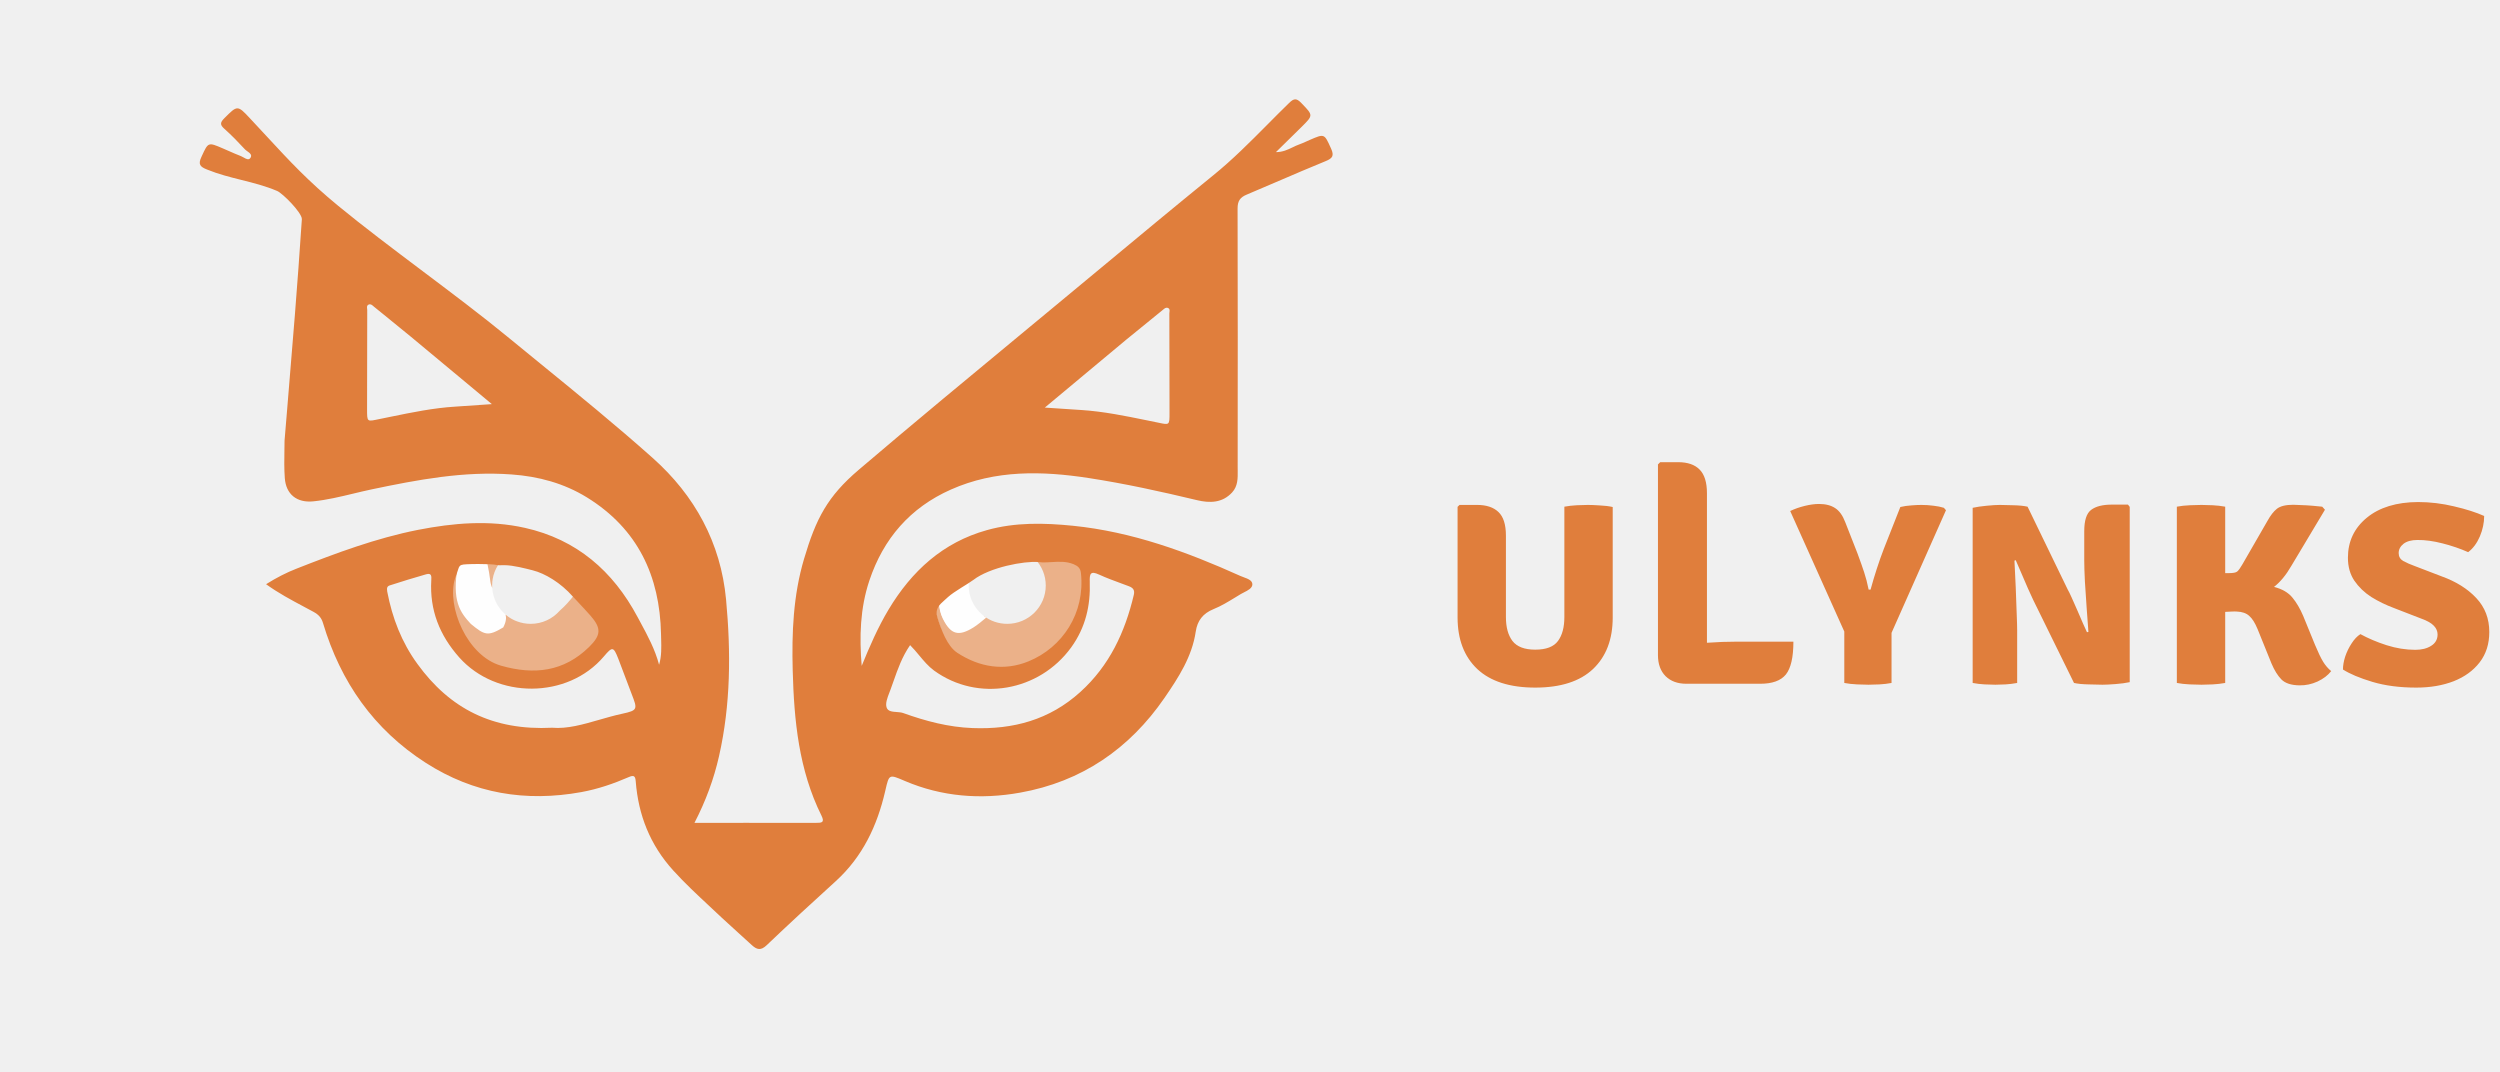
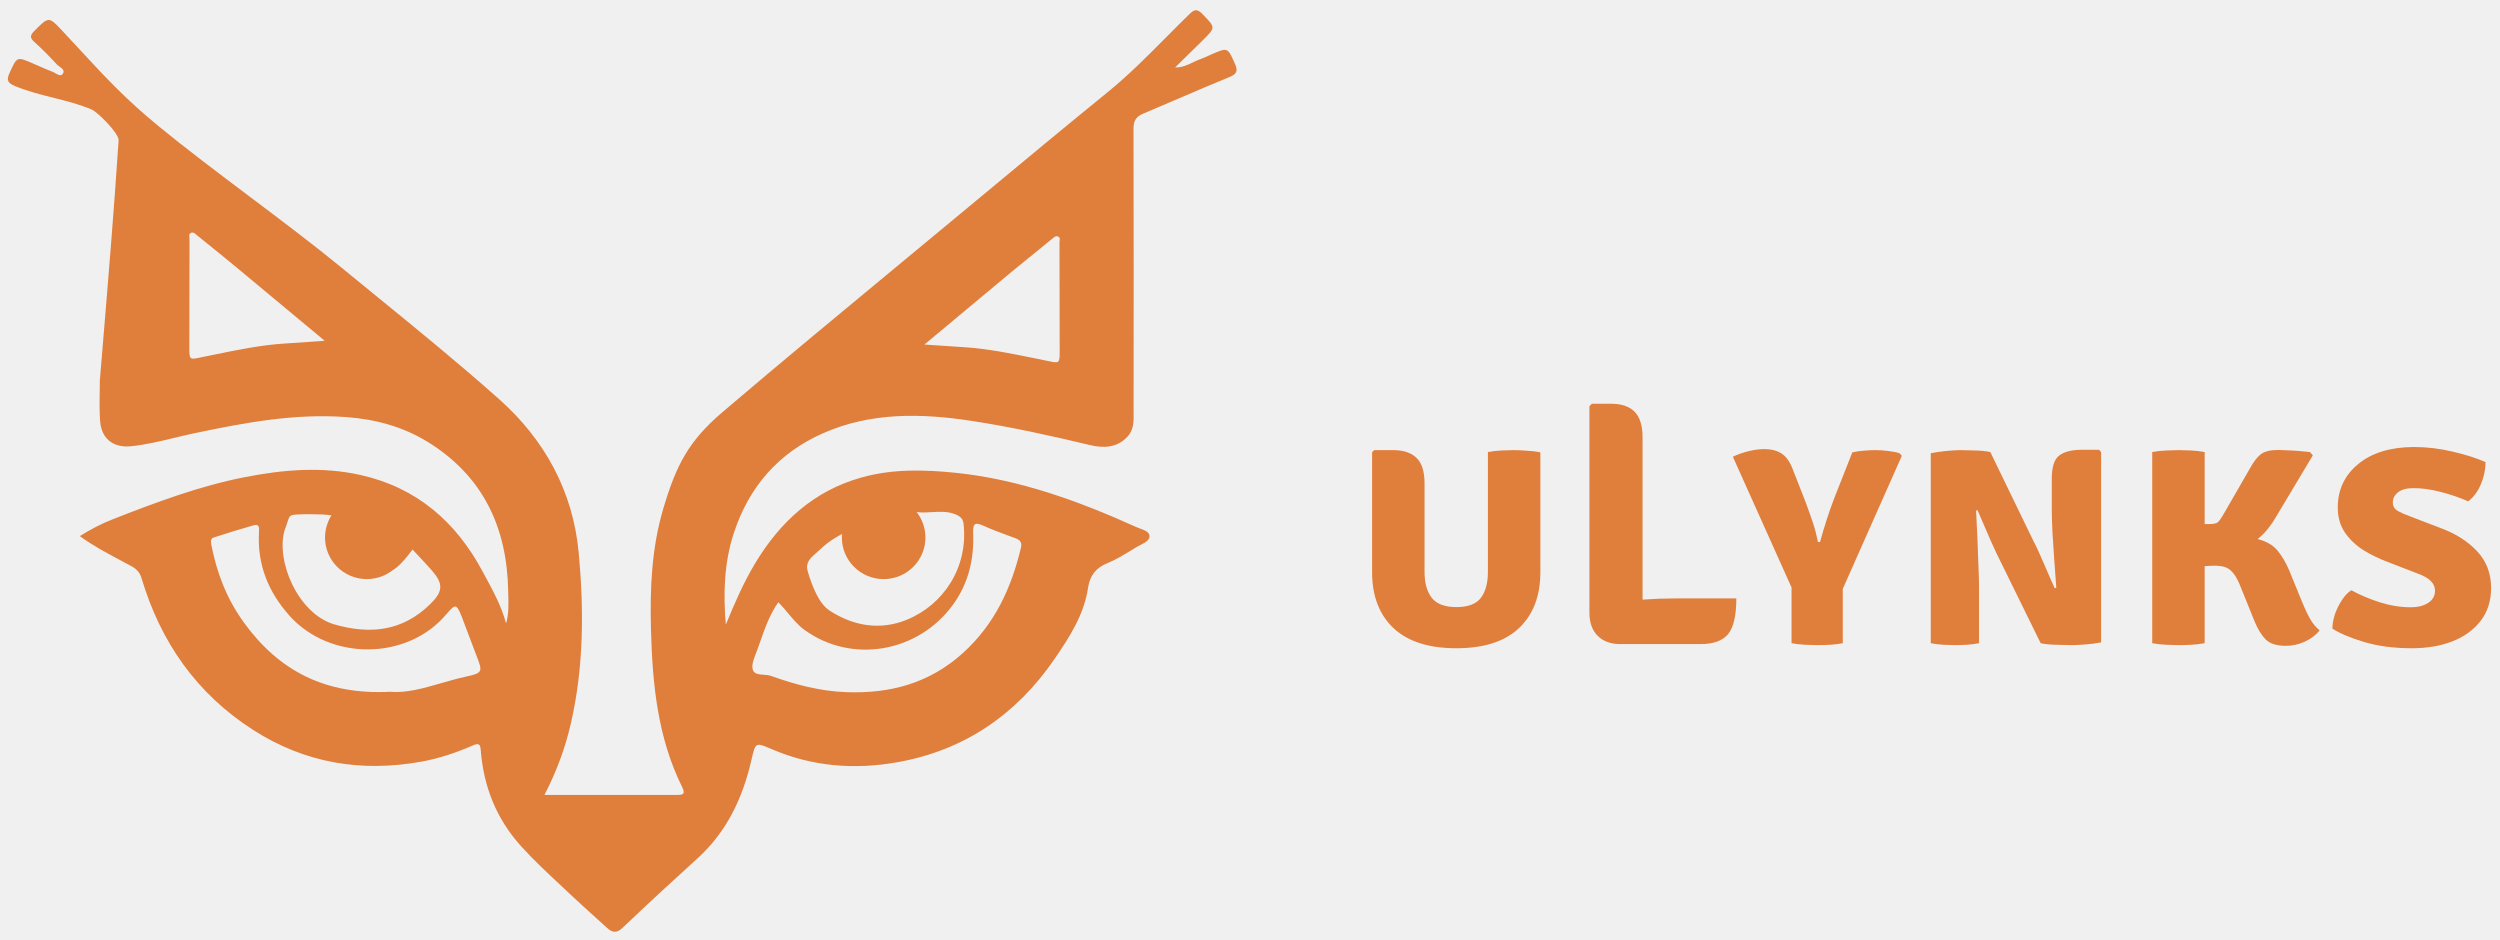
- <svg xmlns="http://www.w3.org/2000/svg" width="399" height="171" viewBox="0 0 399 171" fill="none">
-   <g clip-path="url(#clip0_641_438)">
-     <path fill-rule="evenodd" clip-rule="evenodd" d="M166.903 93.449C166.903 96.827 164.15 99.565 160.754 99.565C159.339 99.565 158.036 99.089 156.996 98.29C156.88 98.388 156.765 98.487 156.649 98.586C156.101 99.054 155.553 99.523 154.944 99.919C152.751 101.303 151.641 100.954 150.502 98.675C150.132 97.934 149.975 97.165 149.89 96.354C149.043 97.115 149.414 98.172 149.841 99.391C149.924 99.627 150.009 99.869 150.088 100.117C150.288 100.759 150.378 101.34 150.461 101.868C150.642 103.031 150.784 103.942 151.968 104.701C155.741 107.134 160.083 107.582 164.197 105.932C169.962 103.625 173.834 97.836 173.094 91.152C173.009 90.355 172.596 89.977 171.842 89.67C170.609 89.164 169.355 89.242 168.105 89.32C167.593 89.352 167.083 89.384 166.574 89.376C166.349 89.373 166.099 89.343 165.846 89.312C165.638 89.287 165.427 89.262 165.225 89.25C166.265 90.346 166.903 91.823 166.903 93.449Z" fill="#EBB189" />
-     <path fill-rule="evenodd" clip-rule="evenodd" d="M79.377 90.383C78.851 91.284 78.55 92.332 78.55 93.449C78.55 96.009 80.131 98.202 82.376 99.114C82.363 99.132 82.349 99.151 82.336 99.17C81.722 100.044 81.108 100.917 80.44 101.638C78.045 104.174 73.871 100.969 72.627 96.794C72.222 95.437 72.051 94.028 71.958 92.543C72.627 90.135 74.447 87.626 77.386 85.167C77.368 86.868 78.277 88.624 79.377 90.383Z" fill="#FEFEFE" />
-     <path fill-rule="evenodd" clip-rule="evenodd" d="M89.35 97.448C88.222 98.745 86.556 99.565 84.698 99.565C83.166 99.565 81.765 99.008 80.689 98.086C80.819 98.551 80.813 99.194 80.319 100.133C77.866 101.603 77.349 101.396 75.134 99.565C73.478 97.772 72.045 95.941 73.084 90.278C69.896 98.206 74.499 105.056 79.944 106.617C85.228 108.124 89.949 107.577 93.986 103.628C95.904 101.747 96.434 100.18 94.717 98.206C94.396 97.839 94.053 97.437 93.701 97.026C93.056 96.271 92.382 95.482 91.757 94.808C90.931 95.905 90.13 96.777 89.35 97.448Z" fill="#EBB189" />
-     <path fill-rule="evenodd" clip-rule="evenodd" d="M154.728 92.234C154.648 92.626 154.606 93.033 154.606 93.449C154.606 95.594 155.716 97.481 157.396 98.573C157.349 98.612 157.302 98.651 157.255 98.691C156.64 99.205 156.026 99.719 155.358 100.143C152.963 101.634 151.749 101.258 150.505 98.802C150.101 98.004 149.929 97.175 149.836 96.301C150.463 94.973 152.102 93.593 154.728 92.234Z" fill="#FEFEFE" />
-     <path fill-rule="evenodd" clip-rule="evenodd" d="M80.08 89.412C79.127 90.489 78.55 91.902 78.55 93.449C78.55 93.582 78.554 93.714 78.562 93.845C78.355 93.399 78.254 92.909 78.204 92.386C78.129 91.679 77.987 90.979 77.846 90.277C77.774 89.921 77.702 89.565 77.639 89.207C78.318 89.067 78.95 89.192 79.581 89.318C79.747 89.351 79.913 89.383 80.08 89.412Z" fill="#EBB189" />
-     <path fill-rule="evenodd" clip-rule="evenodd" d="M137.527 106.273C138.801 103.152 140.116 100.123 141.819 97.281C145.494 91.158 150.47 86.569 157.511 84.608C162.031 83.34 166.631 83.447 171.271 83.914C180.7 84.875 189.431 88.076 197.961 91.919C198.125 91.994 198.312 92.063 198.504 92.133C199.159 92.373 199.869 92.633 199.879 93.253C199.879 93.865 199.181 94.219 198.538 94.544C198.369 94.63 198.203 94.714 198.055 94.8C197.75 94.981 197.447 95.167 197.143 95.353C196.016 96.041 194.887 96.731 193.682 97.215C191.966 97.908 191.094 99.083 190.839 100.804C190.249 104.819 188.077 108.141 185.864 111.369C180.27 119.507 172.626 124.764 162.782 126.511C156.518 127.632 150.336 127.165 144.421 124.644L144.303 124.593C143.099 124.078 142.499 123.821 142.126 124.009C141.755 124.197 141.609 124.827 141.319 126.083L141.269 126.298C139.995 131.794 137.675 136.73 133.396 140.626C129.681 144.001 125.993 147.39 122.372 150.845C121.433 151.752 120.802 151.579 119.998 150.845C119.334 150.235 118.663 149.629 117.992 149.023L117.991 149.022C117.049 148.172 116.107 147.32 115.183 146.456C114.541 145.847 113.893 145.243 113.246 144.64C111.254 142.784 109.263 140.928 107.431 138.905C103.756 134.849 101.878 130.087 101.463 124.71C101.396 123.83 101.154 123.67 100.336 124.03C97.909 125.084 95.414 125.938 92.785 126.418C83.906 128.032 75.618 126.658 67.973 121.762C59.631 116.412 54.36 108.821 51.557 99.456C51.302 98.589 50.833 98.082 50.042 97.655C49.53 97.376 49.014 97.101 48.497 96.826L48.496 96.825L48.495 96.824C46.468 95.744 44.419 94.653 42.464 93.239C44.127 92.199 45.709 91.385 47.359 90.744C53.676 88.263 60.033 85.888 66.713 84.567C72.372 83.46 78.086 82.967 83.786 84.248C92.048 86.102 97.842 91.145 101.744 98.456C101.891 98.729 102.038 99.002 102.186 99.275C103.364 101.455 104.548 103.646 105.191 106.1C105.597 104.721 105.557 103.343 105.519 101.98C105.511 101.721 105.504 101.461 105.5 101.204C105.312 91.932 101.798 84.408 93.684 79.391C90.009 77.124 85.932 76.029 81.653 75.723C74.049 75.162 66.659 76.563 59.282 78.111C58.312 78.315 57.347 78.548 56.382 78.78C54.266 79.289 52.148 79.799 49.975 80.018C47.386 80.272 45.643 78.898 45.455 76.31C45.344 74.819 45.369 73.321 45.394 71.821C45.403 71.321 45.411 70.82 45.414 70.32C45.562 68.546 45.706 66.817 45.847 65.117C46.709 54.779 47.475 45.593 48.178 34.966C48.178 33.926 45.093 30.832 44.221 30.472C42.319 29.669 40.427 29.195 38.53 28.72C36.708 28.264 34.881 27.807 33.035 27.055C31.936 26.615 31.587 26.241 32.137 25.067L32.223 24.879C32.722 23.794 32.975 23.244 33.381 23.086C33.798 22.924 34.378 23.173 35.551 23.678L35.557 23.68C35.864 23.811 36.17 23.947 36.477 24.082C37.137 24.374 37.799 24.666 38.467 24.921C38.592 24.969 38.728 25.047 38.867 25.127C39.269 25.359 39.7 25.607 39.969 25.201C40.287 24.727 39.87 24.429 39.48 24.149C39.343 24.05 39.209 23.954 39.111 23.854C38.051 22.706 36.965 21.586 35.798 20.545C35.047 19.891 35.168 19.504 35.812 18.864L35.889 18.786C37.852 16.821 37.916 16.757 39.849 18.837C40.808 19.86 41.692 20.815 42.533 21.724C46.278 25.771 49.162 28.889 53.97 32.844C57.974 36.139 62.725 39.715 67.476 43.29C72.228 46.866 76.979 50.442 80.983 53.737C82.749 55.188 84.521 56.632 86.293 58.076C92.328 62.996 98.366 67.918 104.172 73.094C110.878 79.058 115.035 86.635 115.88 95.68C116.658 104.059 116.632 112.424 114.754 120.695C113.935 124.31 112.662 127.792 110.838 131.328H113.305C115.18 131.328 117.054 131.326 118.928 131.324H118.952C122.715 131.322 126.476 131.318 130.231 131.328C131.13 131.328 131.666 131.301 131.103 130.167C127.482 122.869 126.731 114.985 126.516 107.007C126.355 100.99 126.596 95.027 128.327 89.197C130.231 82.767 132.056 79.234 137.072 74.964C145.412 67.848 155.502 59.5 164.242 52.267C165.088 51.567 165.921 50.878 166.738 50.202C169.613 47.825 172.483 45.441 175.352 43.057L175.355 43.056C181.439 38.001 187.523 32.948 193.656 27.962C196.735 25.467 199.511 22.669 202.29 19.87C203.432 18.719 204.575 17.567 205.74 16.436C206.518 15.675 206.92 15.649 207.685 16.436L207.802 16.558C208.694 17.481 209.141 17.944 209.136 18.403C209.132 18.864 208.673 19.322 207.752 20.238C206.598 21.386 205.434 22.522 204.138 23.788L203.634 24.28C204.718 24.28 205.534 23.885 206.31 23.509C206.658 23.341 206.997 23.177 207.349 23.053C207.734 22.92 208.106 22.751 208.479 22.582C208.665 22.497 208.851 22.413 209.039 22.333L209.063 22.322C210.217 21.823 210.792 21.574 211.207 21.735C211.619 21.895 211.874 22.46 212.38 23.587L212.446 23.733C212.955 24.867 212.674 25.268 211.561 25.721C209.049 26.744 206.561 27.814 204.075 28.884C202.379 29.614 200.683 30.343 198.98 31.058C197.921 31.498 197.518 32.072 197.518 33.272C197.559 47.05 197.545 60.828 197.532 74.619V74.629C197.532 74.79 197.534 74.952 197.536 75.115C197.553 76.34 197.57 77.59 196.646 78.591C195.091 80.285 193.079 80.312 191.067 79.832C185.34 78.458 179.573 77.19 173.766 76.296C166.323 75.149 158.852 74.976 151.757 78.137C145.266 81.019 140.988 85.955 138.748 92.666C137.272 97.081 137.138 101.644 137.527 106.273ZM80.5 90.203C80.226 90.177 79.796 90.248 79.508 90.203C79.05 90.132 78.576 90.058 78.094 90.051C77.81 90.047 77.54 90.041 77.273 90.034C76.659 90.02 76.072 90.005 75.417 90.024L75.226 90.03C74.115 90.063 73.667 90.077 73.417 90.304C73.249 90.458 73.171 90.708 73.039 91.126C72.945 91.422 72.826 91.802 72.629 92.292C71.234 96.801 74.545 104.699 79.977 106.247C85.275 107.754 89.982 107.207 94.019 103.258C95.937 101.377 95.991 100.27 94.274 98.295C93.628 97.559 92.955 96.842 92.275 96.117L92.273 96.115L92.273 96.114L92.267 96.108C91.989 95.812 91.71 95.515 91.43 95.214C89.5 93.016 87 91.516 85 91.016C83.915 90.745 81.918 90.203 80.5 90.203ZM145.252 102.965C143.987 104.794 143.297 106.753 142.613 108.695C142.449 109.161 142.285 109.627 142.114 110.089C142.06 110.235 142.002 110.387 141.942 110.542C141.625 111.361 141.274 112.269 141.51 112.93C141.719 113.537 142.392 113.586 143.092 113.638C143.47 113.666 143.855 113.694 144.18 113.811C147.747 115.091 151.368 116.052 155.204 116.199C161.709 116.452 167.503 114.892 172.425 110.436C177.079 106.22 179.546 100.897 180.955 94.947C181.143 94.173 180.834 93.813 180.163 93.559C179.746 93.401 179.326 93.247 178.906 93.092L178.905 93.091L178.903 93.091L178.902 93.091C177.728 92.659 176.55 92.225 175.416 91.705C174.007 91.052 173.887 91.612 173.927 92.839C174.061 96.641 173.256 100.15 170.963 103.325C165.839 110.382 156.049 112.09 149.075 107.02C148.155 106.342 147.436 105.479 146.707 104.603C146.245 104.048 145.778 103.487 145.252 102.965ZM88.131 116.146C90.52 116.354 93.028 115.631 95.623 114.883C96.845 114.531 98.086 114.173 99.344 113.904C101.812 113.371 101.744 113.171 100.819 110.782C100.45 109.843 100.099 108.896 99.747 107.95L99.746 107.948C99.394 107.001 99.042 106.053 98.673 105.113C97.909 103.178 97.734 103.165 96.38 104.766C90.612 111.583 79.253 111.609 73.298 104.926C70.146 101.377 68.563 97.362 68.832 92.626C68.833 92.596 68.834 92.566 68.836 92.536C68.864 91.976 68.892 91.411 68.027 91.652C66.082 92.212 64.138 92.799 62.22 93.426C61.804 93.559 61.697 93.813 61.804 94.427C62.609 98.629 64.084 102.484 66.632 105.98C71.796 113.104 78.649 116.626 88.131 116.146ZM166.752 65.05C168.704 65.185 170.439 65.298 172.147 65.409L172.586 65.437C176.125 65.669 179.583 66.377 183.04 67.085C183.552 67.19 184.064 67.295 184.576 67.398C184.723 67.428 184.86 67.457 184.988 67.484C185.784 67.651 186.2 67.738 186.417 67.571C186.655 67.387 186.655 66.899 186.655 65.878V65.837C186.655 60.568 186.641 55.298 186.628 50.028C186.628 49.956 186.638 49.88 186.649 49.802C186.683 49.547 186.718 49.281 186.4 49.148C186.097 49.025 185.869 49.219 185.654 49.403C185.612 49.44 185.57 49.475 185.528 49.508L185.527 49.508C183.583 51.083 181.639 52.657 179.708 54.244C175.469 57.779 171.231 61.315 166.752 65.05ZM151.299 95.293C151.195 95.388 151.087 95.486 150.975 95.587L150.938 95.62C150.888 95.665 150.838 95.709 150.788 95.752L150.786 95.755C149.904 96.538 149.184 97.178 149.608 98.531C150.212 100.492 151.174 103.14 152.796 104.194C156.337 106.502 160.258 107.132 164.134 105.558C169.579 103.343 173.214 97.833 172.516 91.457C172.436 90.696 172.047 90.336 171.336 90.042C170.173 89.568 168.99 89.64 167.81 89.712C167.33 89.741 166.851 89.77 166.374 89.762C166.161 89.759 165.927 89.73 165.688 89.701C163.5 89.516 158 90.516 155.336 92.564C154.582 93.143 152.298 94.387 151.299 95.293ZM72.922 59.853C74.751 61.377 76.605 62.922 78.501 64.498C76.382 64.632 74.517 64.765 72.653 64.898C69.156 65.116 65.738 65.819 62.323 66.52C61.77 66.634 61.216 66.748 60.663 66.859C59.593 67.077 59.074 67.226 58.822 67.032C58.581 66.846 58.584 66.348 58.584 65.298C58.584 60.031 58.598 54.763 58.611 49.496V49.489C58.611 49.415 58.602 49.337 58.592 49.259C58.561 49.002 58.53 48.742 58.839 48.609C59.147 48.478 59.364 48.669 59.573 48.852C59.619 48.893 59.665 48.933 59.711 48.969C60.115 49.296 60.519 49.623 60.923 49.949C62.463 51.194 64.001 52.437 65.532 53.705C67.983 55.736 70.431 57.776 72.922 59.853Z" fill="#E07E3C" />
-   </g>
-   <path d="M257.389 98.549C257.389 102.041 256.342 104.784 254.246 106.777C252.151 108.753 249.076 109.741 245.022 109.741C240.968 109.741 237.885 108.753 235.772 106.777C233.677 104.784 232.629 102.041 232.629 98.549V80.893L232.936 80.586H235.747C237.229 80.586 238.361 80.961 239.145 81.711C239.946 82.46 240.346 83.721 240.346 85.492V98.498C240.346 100.116 240.695 101.386 241.394 102.305C242.109 103.225 243.319 103.685 245.022 103.685C246.76 103.685 247.969 103.225 248.65 102.305C249.332 101.386 249.672 100.116 249.672 98.498V80.867C250.32 80.748 250.984 80.671 251.666 80.637C252.347 80.603 252.935 80.586 253.429 80.586C253.906 80.586 254.527 80.612 255.294 80.663C256.077 80.697 256.776 80.782 257.389 80.918V98.549ZM286.227 102.408C286.227 104.895 285.827 106.641 285.026 107.646C284.226 108.634 282.863 109.128 280.938 109.128H269.133C267.753 109.128 266.655 108.727 265.837 107.927C265.019 107.109 264.61 105.985 264.61 104.554V74.122L264.968 73.764H267.83C269.346 73.764 270.487 74.156 271.254 74.939C272.037 75.723 272.429 76.983 272.429 78.721V102.586C274.082 102.467 275.666 102.408 277.182 102.408H286.227ZM303.294 80.918C303.874 80.782 304.453 80.697 305.032 80.663C305.628 80.612 306.173 80.586 306.667 80.586C307.332 80.586 307.97 80.629 308.584 80.714C309.214 80.782 309.768 80.893 310.244 81.046L310.577 81.43L301.889 101.002V109C301.276 109.119 300.637 109.196 299.973 109.23C299.308 109.264 298.721 109.281 298.21 109.281C297.75 109.281 297.145 109.264 296.395 109.23C295.646 109.196 294.964 109.119 294.351 109V100.798L285.715 81.557C286.43 81.217 287.205 80.944 288.04 80.74C288.875 80.535 289.633 80.433 290.314 80.433C291.37 80.433 292.23 80.654 292.895 81.097C293.559 81.523 294.096 82.273 294.504 83.346L296.446 88.303C296.889 89.495 297.247 90.509 297.52 91.344C297.792 92.161 298.031 93.081 298.235 94.103H298.542C299.189 91.752 299.896 89.581 300.663 87.588L303.294 80.918ZM324.495 95.739C324.308 95.364 324.027 94.751 323.652 93.899C323.277 93.03 322.903 92.161 322.528 91.293C322.153 90.424 321.88 89.793 321.71 89.402L321.506 89.478C321.574 90.79 321.642 92.204 321.71 93.72C321.778 95.236 321.829 96.633 321.863 97.91C321.915 99.171 321.94 100.091 321.94 100.67V109C321.31 109.119 320.697 109.196 320.1 109.23C319.504 109.264 318.959 109.281 318.465 109.281C317.988 109.281 317.417 109.264 316.753 109.23C316.089 109.196 315.45 109.119 314.837 109V81.046C315.45 80.91 316.199 80.799 317.085 80.714C317.971 80.629 318.669 80.586 319.18 80.586C319.691 80.586 320.398 80.603 321.301 80.637C322.221 80.654 322.988 80.731 323.601 80.867L330.014 94.103C330.168 94.359 330.381 94.793 330.653 95.406C330.926 96.02 331.224 96.692 331.548 97.425C331.871 98.157 332.169 98.847 332.442 99.495C332.731 100.125 332.944 100.593 333.081 100.9L333.311 100.849C333.243 99.742 333.149 98.464 333.03 97.016C332.927 95.551 332.834 94.137 332.749 92.775C332.68 91.395 332.646 90.287 332.646 89.453V84.777C332.646 83.056 333.013 81.924 333.745 81.378C334.478 80.816 335.585 80.535 337.067 80.535H339.622L339.903 80.893V108.872C339.273 109.009 338.515 109.111 337.629 109.179C336.743 109.247 336.053 109.281 335.559 109.281C335.065 109.281 334.333 109.264 333.362 109.23C332.391 109.213 331.607 109.136 331.011 109L324.495 95.739ZM347.425 80.867C348.039 80.748 348.728 80.671 349.495 80.637C350.279 80.603 350.9 80.586 351.36 80.586C351.871 80.586 352.468 80.603 353.149 80.637C353.83 80.671 354.495 80.748 355.142 80.867V91.471H355.73C356.411 91.471 356.854 91.386 357.058 91.216C357.28 91.028 357.552 90.654 357.876 90.092L361.913 83.09C362.373 82.256 362.867 81.625 363.395 81.2C363.94 80.774 364.809 80.561 366.002 80.561C366.274 80.561 366.691 80.578 367.254 80.612C367.833 80.629 368.429 80.663 369.042 80.714C369.672 80.765 370.201 80.816 370.626 80.867L371.061 81.353L365.695 90.322C364.86 91.769 363.94 92.885 362.935 93.669C364.247 94.01 365.226 94.58 365.874 95.381C366.521 96.164 367.092 97.135 367.586 98.294L369.477 102.919C369.988 104.145 370.422 105.048 370.78 105.627C371.137 106.206 371.563 106.7 372.057 107.109C371.546 107.774 370.822 108.327 369.885 108.77C368.949 109.196 367.986 109.4 366.998 109.383C365.686 109.366 364.724 109.051 364.111 108.438C363.514 107.825 362.986 106.973 362.526 105.883L360.303 100.389C359.895 99.401 359.452 98.703 358.975 98.294C358.515 97.868 357.859 97.638 357.007 97.604C356.786 97.587 356.513 97.587 356.19 97.604C355.866 97.621 355.517 97.638 355.142 97.655V109C354.495 109.119 353.83 109.196 353.149 109.23C352.468 109.264 351.871 109.281 351.36 109.281C350.9 109.281 350.279 109.264 349.495 109.23C348.728 109.196 348.039 109.119 347.425 109V80.867ZM373.936 106.854C373.936 106.223 374.055 105.533 374.294 104.784C374.549 104.034 374.89 103.336 375.316 102.689C375.742 102.024 376.21 101.53 376.721 101.207C377.965 101.888 379.353 102.476 380.886 102.97C382.436 103.464 383.97 103.711 385.486 103.711C386.508 103.711 387.351 103.498 388.015 103.072C388.697 102.646 389.037 102.041 389.037 101.258C389.037 100.747 388.841 100.287 388.45 99.878C388.058 99.452 387.385 99.069 386.431 98.728L382.138 97.067C380.81 96.573 379.583 95.977 378.459 95.279C377.352 94.563 376.449 93.694 375.75 92.672C375.069 91.65 374.728 90.432 374.728 89.018C374.728 86.412 375.733 84.283 377.743 82.63C379.754 80.978 382.479 80.143 385.92 80.126C387.845 80.126 389.761 80.356 391.669 80.816C393.577 81.259 395.178 81.77 396.473 82.349C396.473 83.44 396.243 84.53 395.783 85.62C395.323 86.693 394.701 87.528 393.918 88.124C392.657 87.562 391.286 87.094 389.804 86.719C388.339 86.344 387.01 86.165 385.818 86.182C384.864 86.182 384.123 86.387 383.595 86.795C383.084 87.204 382.828 87.698 382.828 88.277C382.828 88.823 383.067 89.24 383.544 89.529C384.038 89.802 384.659 90.075 385.409 90.347L389.676 91.982C391.993 92.817 393.841 93.975 395.221 95.457C396.601 96.922 397.291 98.728 397.291 100.874C397.291 102.765 396.78 104.375 395.758 105.704C394.752 107.015 393.373 108.021 391.618 108.719C389.864 109.4 387.871 109.741 385.639 109.741C382.999 109.741 380.656 109.434 378.612 108.821C376.585 108.208 375.026 107.552 373.936 106.854Z" fill="#E07E3C" />
-   <defs>
-     <clipPath id="clip0_641_438">
-       <rect width="244.565" height="170.335" fill="white" />
-     </clipPath>
-   </defs>
+ <svg xmlns="http://www.w3.org/2000/svg" fill="none" viewBox="30.723 14.35 367.878 138.315" style="max-height: 500px" width="367.878" height="138.315">
+   <path fill="#E07E3C" d="M137.527 106.273C138.802 103.152 140.116 100.123 141.819 97.281C145.494 91.158 150.47 86.569 157.511 84.608C162.031 83.34 166.631 83.447 171.271 83.914C180.7 84.875 189.431 88.076 197.961 91.919C198.125 91.994 198.312 92.063 198.504 92.133C199.16 92.374 199.869 92.633 199.879 93.253C199.879 93.865 199.181 94.219 198.538 94.544L198.537 94.545C198.368 94.63 198.203 94.714 198.055 94.8C197.75 94.982 197.447 95.167 197.143 95.353C196.017 96.041 194.887 96.732 193.683 97.215C191.966 97.909 191.094 99.083 190.839 100.804C190.249 104.819 188.077 108.141 185.864 111.369C180.271 119.507 172.626 124.764 162.782 126.512C156.518 127.632 150.336 127.165 144.421 124.644L144.303 124.593C143.099 124.078 142.499 123.821 142.126 124.01C141.755 124.197 141.609 124.827 141.319 126.083V126.083L141.269 126.298C139.995 131.794 137.675 136.73 133.397 140.626C129.681 144.001 125.993 147.39 122.372 150.845C121.433 151.752 120.803 151.579 119.998 150.845C119.334 150.235 118.663 149.629 117.992 149.023L117.992 149.022L117.991 149.022L117.991 149.022C117.049 148.171 116.107 147.321 115.183 146.456C114.541 145.847 113.893 145.243 113.246 144.64C111.255 142.784 109.263 140.928 107.431 138.905C103.756 134.849 101.879 130.087 101.463 124.71C101.396 123.83 101.154 123.67 100.336 124.03C97.909 125.084 95.414 125.938 92.785 126.418C83.906 128.032 75.618 126.658 67.973 121.762C59.631 116.412 54.361 108.821 51.557 99.456C51.302 98.589 50.833 98.082 50.042 97.655C49.53 97.376 49.014 97.101 48.497 96.826L48.496 96.825L48.495 96.825C46.468 95.745 44.419 94.653 42.464 93.239C44.127 92.199 45.71 91.385 47.359 90.745C53.676 88.263 60.033 85.889 66.713 84.568C72.372 83.46 78.086 82.967 83.786 84.248C92.048 86.102 97.842 91.145 101.744 98.456C101.891 98.729 102.038 99.002 102.186 99.275C103.364 101.455 104.548 103.646 105.191 106.1C105.597 104.721 105.558 103.343 105.519 101.98V101.979C105.512 101.72 105.504 101.462 105.5 101.204C105.312 91.932 101.798 84.408 93.684 79.391C90.009 77.124 85.932 76.03 81.653 75.723C74.049 75.162 66.659 76.563 59.282 78.111C58.312 78.316 57.347 78.548 56.382 78.78C54.266 79.289 52.148 79.799 49.975 80.018C47.386 80.272 45.643 78.898 45.455 76.31C45.344 74.819 45.369 73.322 45.395 71.822C45.403 71.321 45.411 70.82 45.415 70.32C45.562 68.547 45.706 66.817 45.848 65.117C46.709 54.779 47.475 45.594 48.178 34.967C48.178 33.926 45.093 30.833 44.221 30.472C42.319 29.669 40.427 29.196 38.53 28.721C36.708 28.264 34.882 27.807 33.035 27.055C31.936 26.615 31.587 26.242 32.137 25.068L32.224 24.879C32.722 23.794 32.975 23.244 33.382 23.086C33.799 22.924 34.378 23.173 35.551 23.678L35.557 23.68C35.864 23.812 36.17 23.947 36.478 24.083C37.138 24.374 37.799 24.666 38.467 24.921C38.592 24.969 38.728 25.047 38.867 25.128C39.269 25.359 39.701 25.607 39.969 25.201C40.287 24.727 39.871 24.429 39.48 24.149C39.343 24.051 39.209 23.954 39.111 23.854C38.051 22.706 36.965 21.586 35.798 20.545C35.047 19.891 35.168 19.505 35.812 18.864L35.889 18.786C37.852 16.821 37.916 16.757 39.849 18.837C40.808 19.86 41.692 20.816 42.533 21.724C46.278 25.772 49.162 28.889 53.97 32.844C57.974 36.139 62.725 39.715 67.476 43.291C72.228 46.866 76.979 50.442 80.983 53.737C82.749 55.188 84.521 56.632 86.293 58.077C92.328 62.996 98.366 67.918 104.172 73.094C110.878 79.058 115.035 86.636 115.88 95.681C116.658 104.059 116.632 112.424 114.754 120.695C113.936 124.31 112.662 127.792 110.838 131.328H113.305C115.18 131.328 117.054 131.326 118.928 131.324H118.953C122.715 131.322 126.476 131.319 130.231 131.328C131.13 131.328 131.666 131.301 131.103 130.167C127.482 122.869 126.731 114.985 126.516 107.007C126.355 100.99 126.597 95.027 128.327 89.197C130.231 82.767 132.056 79.234 137.072 74.965C145.413 67.849 155.502 59.5 164.242 52.267C165.088 51.568 165.921 50.879 166.738 50.202C169.614 47.825 172.483 45.441 175.352 43.058L175.355 43.056C181.439 38.002 187.523 32.948 193.656 27.963C196.735 25.467 199.512 22.67 202.29 19.87C203.432 18.719 204.575 17.567 205.74 16.436C206.518 15.676 206.92 15.649 207.685 16.436L207.802 16.558C208.694 17.482 209.141 17.945 209.137 18.404C209.133 18.865 208.673 19.322 207.752 20.238C206.598 21.386 205.434 22.522 204.138 23.788L203.634 24.28C204.718 24.28 205.534 23.886 206.31 23.509C206.658 23.341 206.997 23.177 207.35 23.053C207.734 22.92 208.106 22.751 208.479 22.582C208.665 22.497 208.852 22.413 209.039 22.333L209.063 22.322C210.217 21.823 210.792 21.574 211.207 21.735C211.62 21.895 211.874 22.46 212.38 23.587L212.446 23.733C212.955 24.867 212.674 25.268 211.561 25.721C209.049 26.744 206.562 27.814 204.075 28.884L204.075 28.884C202.378 29.614 200.683 30.343 198.981 31.058C197.921 31.498 197.519 32.072 197.519 33.272C197.559 47.05 197.545 60.828 197.532 74.619V74.629C197.532 74.79 197.534 74.952 197.536 75.115C197.553 76.34 197.57 77.59 196.646 78.591C195.091 80.285 193.079 80.312 191.067 79.832C185.34 78.458 179.573 77.19 173.766 76.296C166.323 75.149 158.852 74.976 151.757 78.138C145.266 81.019 140.988 85.955 138.748 92.666C137.272 97.081 137.138 101.644 137.527 106.273ZM81.734 97.522C81.238 95.787 81.211 94.053 81.694 92.292C82.002 91.172 81.573 90.438 80.352 90.318C80.078 90.292 79.796 90.248 79.508 90.203C79.05 90.132 78.577 90.058 78.094 90.051C77.811 90.047 77.54 90.041 77.274 90.035C76.659 90.02 76.072 90.006 75.417 90.024L75.226 90.03C74.115 90.063 73.668 90.077 73.418 90.304C73.249 90.458 73.171 90.708 73.039 91.126C72.946 91.422 72.826 91.802 72.629 92.292C71.235 96.801 74.545 104.699 79.977 106.247C85.275 107.754 89.982 107.207 94.019 103.258C95.937 101.377 95.991 100.27 94.274 98.295C93.628 97.559 92.955 96.842 92.275 96.117L92.275 96.116L92.273 96.115L92.273 96.114L92.267 96.108C91.989 95.812 91.71 95.515 91.431 95.214C88.147 99.576 87.528 98.748 85.971 96.665C85.462 95.984 84.852 95.168 84.015 94.355C84.028 94.236 83.52 94.994 82.981 95.8L82.98 95.801C82.377 96.702 81.734 97.662 81.734 97.522ZM145.252 102.965C143.987 104.794 143.297 106.753 142.614 108.695C142.449 109.161 142.286 109.627 142.114 110.089C142.061 110.235 142.002 110.387 141.942 110.542L141.942 110.542C141.625 111.361 141.274 112.269 141.51 112.931C141.719 113.537 142.392 113.587 143.092 113.638C143.47 113.666 143.855 113.694 144.18 113.811C147.747 115.091 151.368 116.052 155.204 116.199C161.709 116.452 167.503 114.892 172.425 110.436C177.079 106.22 179.546 100.897 180.955 94.947C181.143 94.173 180.834 93.813 180.164 93.56C179.746 93.401 179.327 93.247 178.906 93.092L178.905 93.092L178.903 93.091L178.902 93.091C177.728 92.659 176.55 92.225 175.416 91.705C174.008 91.052 173.887 91.612 173.927 92.839C174.061 96.641 173.257 100.15 170.963 103.325C165.839 110.382 156.049 112.09 149.075 107.021C148.155 106.342 147.437 105.479 146.707 104.603V104.603H146.706C146.245 104.048 145.778 103.487 145.252 102.965ZM88.132 116.146C90.521 116.354 93.028 115.631 95.623 114.883C96.845 114.531 98.086 114.173 99.344 113.904C101.812 113.371 101.744 113.171 100.819 110.782C100.45 109.843 100.099 108.896 99.747 107.95V107.949L99.746 107.948L99.746 107.948C99.394 107.001 99.042 106.053 98.673 105.113C97.909 103.178 97.734 103.165 96.38 104.766C90.613 111.583 79.253 111.61 73.298 104.926C70.146 101.377 68.564 97.362 68.832 92.626C68.833 92.596 68.835 92.566 68.836 92.536C68.864 91.976 68.892 91.411 68.027 91.652C66.082 92.212 64.138 92.799 62.22 93.426C61.804 93.56 61.697 93.813 61.804 94.427C62.609 98.629 64.084 102.484 66.632 105.98C71.796 113.104 78.649 116.626 88.132 116.146ZM166.752 65.05C168.704 65.185 170.439 65.298 172.147 65.409L172.586 65.437C176.125 65.669 179.583 66.378 183.04 67.085C183.552 67.19 184.064 67.295 184.576 67.398C184.723 67.428 184.86 67.457 184.988 67.484C185.784 67.651 186.2 67.739 186.418 67.571C186.655 67.387 186.655 66.9 186.655 65.878V65.837C186.655 60.568 186.642 55.298 186.628 50.028C186.628 49.957 186.638 49.88 186.649 49.802C186.683 49.547 186.719 49.281 186.4 49.148C186.097 49.025 185.869 49.22 185.654 49.404C185.612 49.44 185.57 49.475 185.528 49.508L185.527 49.509C183.583 51.083 181.639 52.657 179.708 54.244C175.469 57.779 171.231 61.315 166.752 65.05ZM151.299 95.293C151.195 95.388 151.087 95.486 150.975 95.587L150.938 95.62C150.888 95.665 150.838 95.709 150.788 95.753L150.786 95.755C149.904 96.538 149.184 97.178 149.608 98.531C150.212 100.493 151.174 103.14 152.796 104.194C156.337 106.502 160.258 107.132 164.134 105.558C169.579 103.343 173.214 97.833 172.516 91.457C172.436 90.696 172.047 90.336 171.336 90.042C170.173 89.569 168.99 89.64 167.81 89.712C167.331 89.741 166.851 89.77 166.374 89.762C166.161 89.759 165.927 89.73 165.688 89.701C165.008 89.618 164.298 89.532 164 90.016C163.734 90.448 164.09 90.703 164.48 90.982C164.776 91.195 165.092 91.421 165.167 91.75C165.175 91.783 165.194 91.811 165.213 91.84C165.225 91.858 165.237 91.876 165.247 91.897C165.462 91.724 165.831 94.221 165.764 94.582C165.59 95.475 164.577 97.527 163.692 97.807C161.465 99.794 160.218 99.848 157.723 97.953C157.684 96.907 157.107 96.123 156.53 95.34C155.922 94.516 155.315 93.692 155.336 92.564C153.03 93.723 152.298 94.387 151.299 95.293ZM72.922 59.853C74.751 61.378 76.605 62.922 78.501 64.498C76.382 64.632 74.517 64.765 72.653 64.898C69.156 65.116 65.739 65.819 62.323 66.52C61.77 66.634 61.217 66.748 60.663 66.859C59.593 67.078 59.074 67.226 58.822 67.032C58.581 66.847 58.584 66.348 58.584 65.299C58.584 60.031 58.598 54.763 58.611 49.496V49.49C58.611 49.415 58.602 49.337 58.592 49.259C58.561 49.002 58.53 48.742 58.839 48.609C59.147 48.478 59.364 48.669 59.573 48.853C59.619 48.893 59.665 48.933 59.711 48.969C60.115 49.296 60.519 49.623 60.923 49.949C62.463 51.194 64.001 52.437 65.532 53.705C67.983 55.736 70.431 57.776 72.922 59.853Z" clip-rule="evenodd" fill-rule="evenodd" />
+   <path fill="#E07E3C" d="M160.754 99.565C164.15 99.565 166.903 96.827 166.903 93.449C166.903 90.071 164.15 87.333 160.754 87.333C157.359 87.333 154.606 90.071 154.606 93.449C154.606 96.827 157.359 99.565 160.754 99.565Z" />
+   <path fill="#E07E3C" d="M84.698 99.565C88.094 99.565 90.846 96.827 90.846 93.449C90.846 90.071 88.094 87.333 84.698 87.333C81.302 87.333 78.55 90.071 78.55 93.449C78.55 96.827 81.302 99.565 84.698 99.565Z" />
+   <path fill="#E07E3C" d="M257.389 98.549C257.389 102.041 256.342 104.784 254.246 106.777C252.151 108.753 249.076 109.741 245.022 109.741C240.968 109.741 237.885 108.753 235.772 106.777C233.677 104.784 232.629 102.041 232.629 98.549V80.893L232.936 80.586H235.747C237.229 80.586 238.361 80.961 239.145 81.711C239.946 82.46 240.346 83.721 240.346 85.492V98.498C240.346 100.116 240.695 101.386 241.394 102.305C242.109 103.225 243.319 103.685 245.022 103.685C246.76 103.685 247.969 103.225 248.65 102.305C249.332 101.386 249.672 100.116 249.672 98.498V80.867C250.32 80.748 250.984 80.671 251.666 80.637C252.347 80.603 252.935 80.586 253.429 80.586C253.906 80.586 254.527 80.612 255.294 80.663C256.077 80.697 256.776 80.782 257.389 80.918V98.549ZM286.227 102.408C286.227 104.895 285.827 106.641 285.026 107.646C284.226 108.634 282.863 109.128 280.938 109.128H269.133C267.753 109.128 266.655 108.727 265.837 107.927C265.019 107.109 264.61 105.985 264.61 104.554V74.122L264.968 73.764H267.83C269.346 73.764 270.487 74.156 271.254 74.939C272.037 75.723 272.429 76.983 272.429 78.721V102.586C274.082 102.467 275.666 102.408 277.182 102.408H286.227ZM303.294 80.918C303.874 80.782 304.453 80.697 305.032 80.663C305.628 80.612 306.173 80.586 306.667 80.586C307.332 80.586 307.97 80.629 308.584 80.714C309.214 80.782 309.768 80.893 310.244 81.046L310.577 81.43L301.889 101.002V109C301.276 109.119 300.637 109.196 299.973 109.23C299.308 109.264 298.721 109.281 298.21 109.281C297.75 109.281 297.145 109.264 296.395 109.23C295.646 109.196 294.964 109.119 294.351 109V100.798L285.715 81.557C286.43 81.217 287.205 80.944 288.04 80.74C288.875 80.535 289.633 80.433 290.314 80.433C291.37 80.433 292.23 80.654 292.895 81.097C293.559 81.523 294.096 82.273 294.504 83.346L296.446 88.303C296.889 89.495 297.247 90.509 297.52 91.344C297.792 92.161 298.031 93.081 298.235 94.103H298.542C299.189 91.752 299.896 89.581 300.663 87.588L303.294 80.918ZM324.495 95.739C324.308 95.364 324.027 94.751 323.652 93.899C323.277 93.03 322.903 92.161 322.528 91.293C322.153 90.424 321.88 89.793 321.71 89.402L321.506 89.478C321.574 90.79 321.642 92.204 321.71 93.72C321.778 95.236 321.829 96.633 321.863 97.91C321.915 99.171 321.94 100.091 321.94 100.67V109C321.31 109.119 320.697 109.196 320.1 109.23C319.504 109.264 318.959 109.281 318.465 109.281C317.988 109.281 317.417 109.264 316.753 109.23C316.089 109.196 315.45 109.119 314.837 109V81.046C315.45 80.91 316.199 80.799 317.085 80.714C317.971 80.629 318.669 80.586 319.18 80.586C319.691 80.586 320.398 80.603 321.301 80.637C322.221 80.654 322.988 80.731 323.601 80.867L330.014 94.103C330.168 94.359 330.381 94.793 330.653 95.406C330.926 96.02 331.224 96.692 331.548 97.425C331.871 98.157 332.169 98.847 332.442 99.495C332.731 100.125 332.944 100.593 333.081 100.9L333.311 100.849C333.243 99.742 333.149 98.464 333.03 97.016C332.927 95.551 332.834 94.137 332.749 92.775C332.68 91.395 332.646 90.287 332.646 89.453V84.777C332.646 83.056 333.013 81.924 333.745 81.378C334.478 80.816 335.585 80.535 337.067 80.535H339.622L339.903 80.893V108.872C339.273 109.009 338.515 109.111 337.629 109.179C336.743 109.247 336.053 109.281 335.559 109.281C335.065 109.281 334.333 109.264 333.362 109.23C332.391 109.213 331.607 109.136 331.011 109L324.495 95.739ZM347.425 80.867C348.039 80.748 348.728 80.671 349.495 80.637C350.279 80.603 350.9 80.586 351.36 80.586C351.871 80.586 352.468 80.603 353.149 80.637C353.83 80.671 354.495 80.748 355.142 80.867V91.471H355.73C356.411 91.471 356.854 91.386 357.058 91.216C357.28 91.028 357.552 90.654 357.876 90.092L361.913 83.09C362.373 82.256 362.867 81.625 363.395 81.2C363.94 80.774 364.809 80.561 366.002 80.561C366.274 80.561 366.691 80.578 367.254 80.612C367.833 80.629 368.429 80.663 369.042 80.714C369.672 80.765 370.201 80.816 370.626 80.867L371.061 81.353L365.695 90.322C364.86 91.769 363.94 92.885 362.935 93.669C364.247 94.01 365.226 94.58 365.874 95.381C366.521 96.164 367.092 97.135 367.586 98.294L369.477 102.919C369.988 104.145 370.422 105.048 370.78 105.627C371.137 106.206 371.563 106.7 372.057 107.109C371.546 107.774 370.822 108.327 369.885 108.77C368.949 109.196 367.986 109.4 366.998 109.383C365.686 109.366 364.724 109.051 364.111 108.438C363.514 107.825 362.986 106.973 362.526 105.883L360.303 100.389C359.895 99.401 359.452 98.703 358.975 98.294C358.515 97.868 357.859 97.638 357.007 97.604C356.786 97.587 356.513 97.587 356.19 97.604C355.866 97.621 355.517 97.638 355.142 97.655V109C354.495 109.119 353.83 109.196 353.149 109.23C352.468 109.264 351.871 109.281 351.36 109.281C350.9 109.281 350.279 109.264 349.495 109.23C348.728 109.196 348.039 109.119 347.425 109V80.867ZM373.936 106.854C373.936 106.223 374.055 105.533 374.294 104.784C374.549 104.034 374.89 103.336 375.316 102.689C375.742 102.024 376.21 101.53 376.721 101.207C377.965 101.888 379.353 102.476 380.886 102.97C382.436 103.464 383.97 103.711 385.486 103.711C386.508 103.711 387.351 103.498 388.015 103.072C388.697 102.646 389.037 102.041 389.037 101.258C389.037 100.747 388.841 100.287 388.45 99.878C388.058 99.452 387.385 99.069 386.431 98.728L382.138 97.067C380.81 96.573 379.583 95.977 378.459 95.279C377.352 94.563 376.449 93.694 375.75 92.672C375.069 91.65 374.728 90.432 374.728 89.018C374.728 86.412 375.733 84.283 377.743 82.63C379.754 80.978 382.479 80.143 385.92 80.126C387.845 80.126 389.761 80.356 391.669 80.816C393.577 81.259 395.178 81.77 396.473 82.349C396.473 83.44 396.243 84.53 395.783 85.62C395.323 86.693 394.701 87.528 393.918 88.124C392.657 87.562 391.286 87.094 389.804 86.719C388.339 86.344 387.01 86.165 385.818 86.182C384.864 86.182 384.123 86.387 383.595 86.795C383.084 87.204 382.828 87.698 382.828 88.277C382.828 88.823 383.067 89.24 383.544 89.529C384.038 89.802 384.659 90.075 385.409 90.347L389.676 91.982C391.993 92.817 393.841 93.975 395.221 95.457C396.601 96.922 397.291 98.728 397.291 100.874C397.291 102.765 396.78 104.375 395.758 105.704C394.752 107.015 393.373 108.021 391.618 108.719C389.864 109.4 387.871 109.741 385.639 109.741C382.999 109.741 380.656 109.434 378.612 108.821C376.585 108.208 375.026 107.552 373.936 106.854Z" />
</svg>
